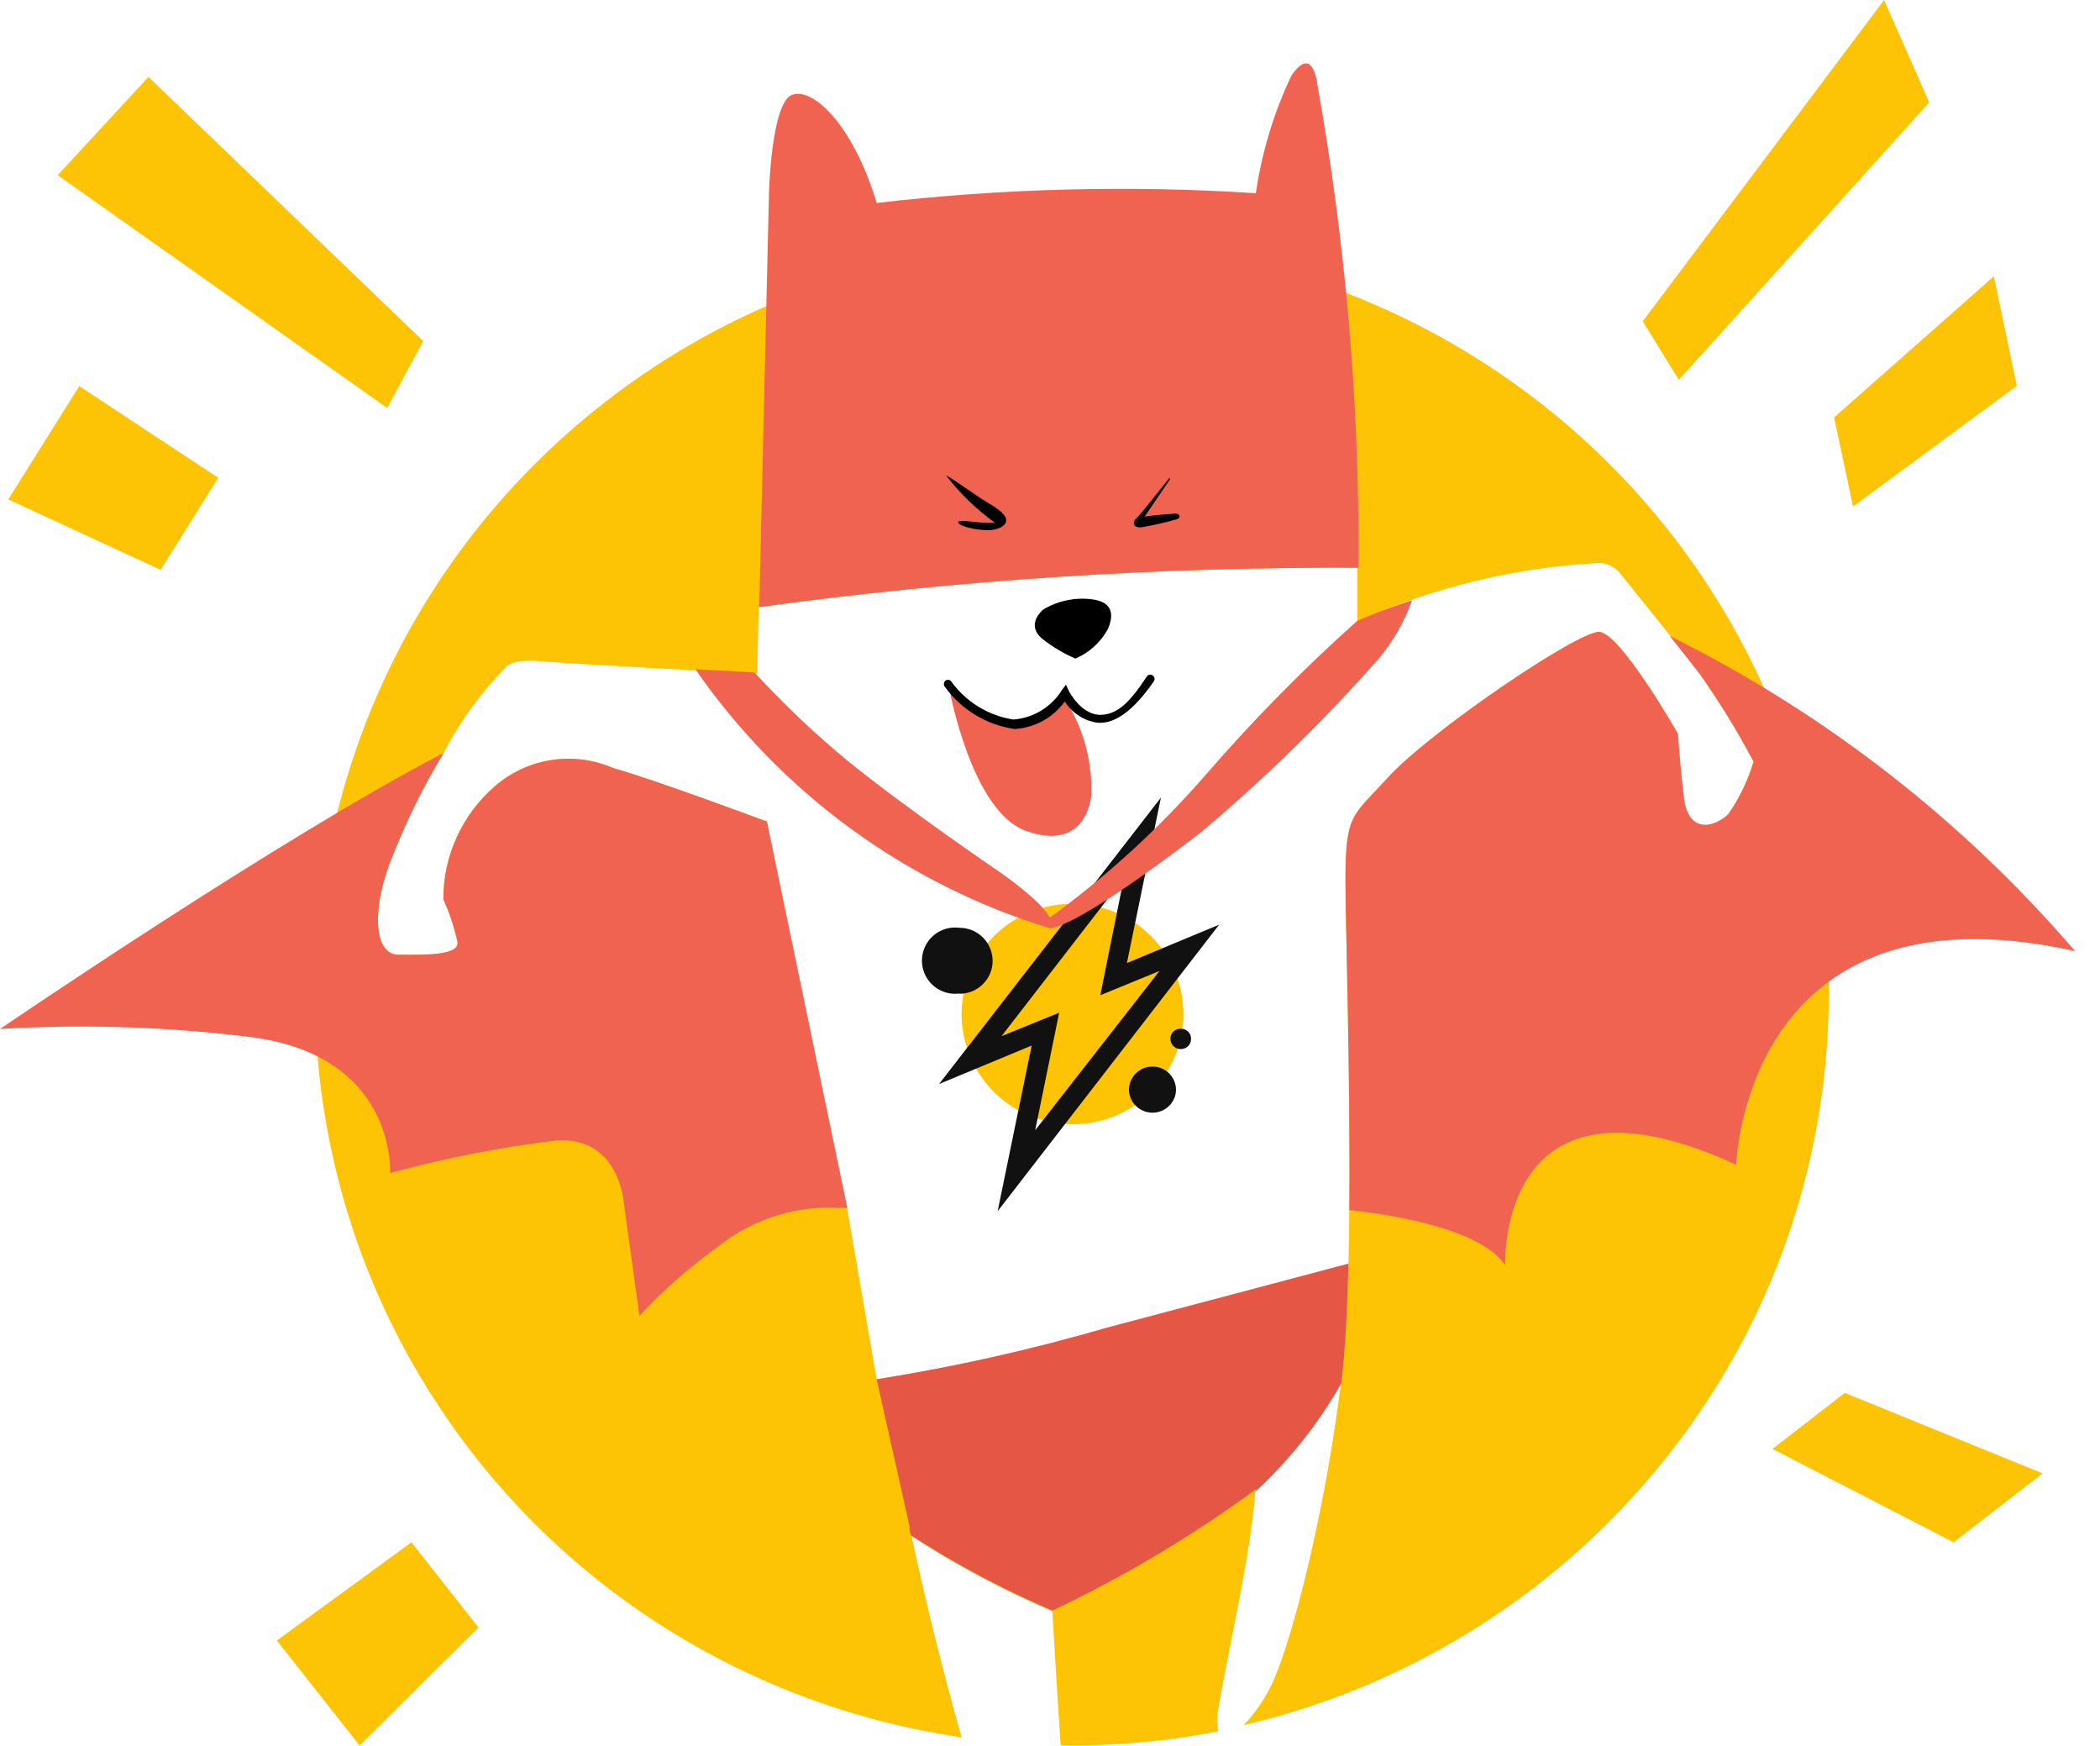
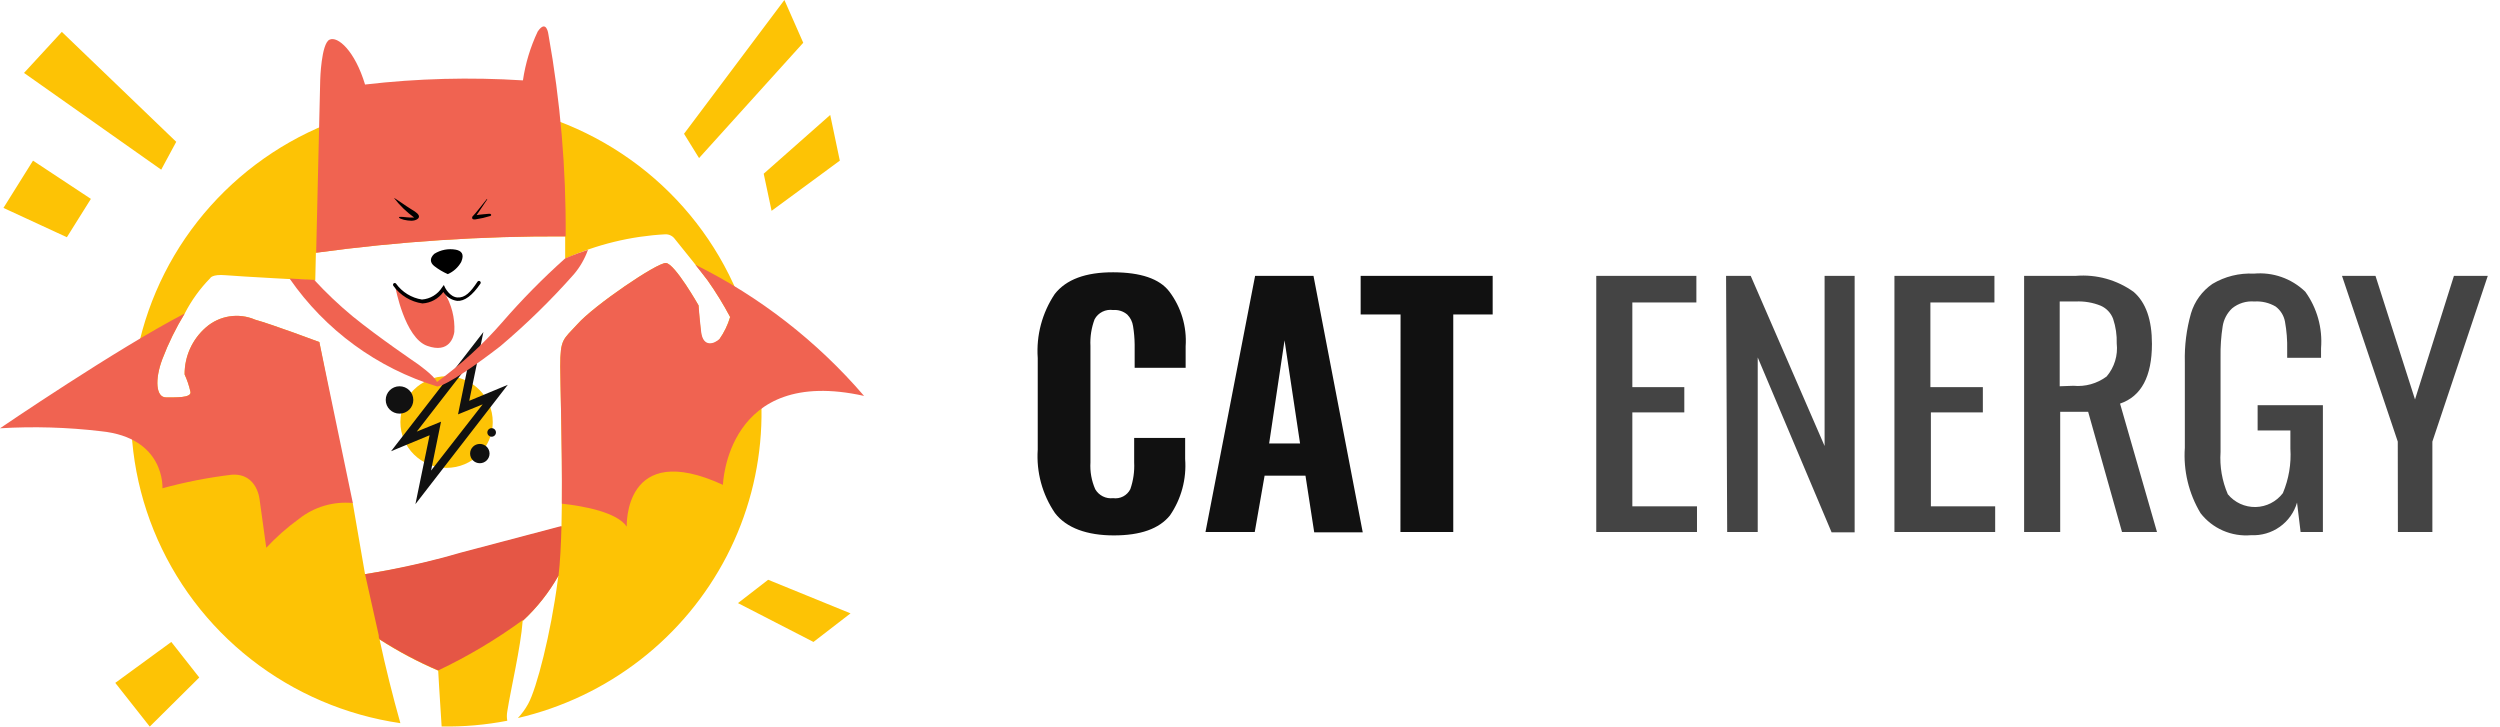
- <svg xmlns="http://www.w3.org/2000/svg" width="71" height="59" fill="none">
-   <path fill="#FDC305" d="M59.88 23.8a25.43 25.43 0 00-8.05-10.37 25.72 25.72 0 00-25.29-3.35A25.59 25.59 0 0016.03 18a25.3 25.3 0 00-3.55 25.05 25.42 25.42 0 007.9 10.49 25.72 25.72 0 0012.13 5.18c-.58-2.07-1.17-4.36-1.69-6.8 1.51.98 3.1 1.83 4.76 2.54 0 0 .12 2.14.28 4.53 1.79.03 3.58-.13 5.33-.47a2.1 2.1 0 010-.75c.3-1.85 1.1-5.2 1.25-7.35a15.11 15.11 0 002.9-3.68l-.06.44c-.55 4.22-1.7 8.74-2.4 9.98-.23.42-.5.8-.83 1.15a25.73 25.73 0 0016.96-13.16 25.27 25.27 0 00.87-21.34zm-1.47 3.77c-.44.42-1.35.71-1.5-.58-.15-1.29-.19-2.2-.19-2.2s-1.93-3.4-2.65-3.43c-.72-.04-5.83 3.44-7.18 4.96-1.17 1.28-1.4 1.19-1.4 3.44 0 1.7.22 8.1.1 13l-8.15 2.15c-2.56.73-5.17 1.3-7.8 1.71l-1-5.78h-.14l-2.57-13.07s-3.8-1.42-5.2-1.81a3.79 3.79 0 00-4.01.62 5.03 5.03 0 00-1.73 3.82c.21.46.37.95.48 1.44.05.48-1.2.43-2 .43s-.92-1.43-.29-3.1c.5-1.3 1.1-2.54 1.82-3.72a11.78 11.78 0 012.07-2.86s.14-.34 1.25-.24c1.11.1 7.28.42 7.28.42l.05-2.25c6.7-.92 13.47-1.36 20.24-1.33v1.82a22.67 22.67 0 018.14-1.98.92.92 0 01.77.38c.34.43 2.41 2.98 2.65 3.34.67.96 1.29 1.95 1.83 2.98a6.17 6.17 0 01-.87 1.83z" />
-   <path fill="#F06351" d="M56.46 21.5l1 1.27c.68.96 1.29 1.95 1.83 2.98a6.17 6.17 0 01-.86 1.77c-.44.42-1.35.71-1.5-.58a52.31 52.31 0 01-.2-2.14s-1.94-3.4-2.66-3.44c-.72-.04-5.83 3.44-7.18 4.96-1.17 1.28-1.4 1.19-1.4 3.44 0 1.49.17 6.6.13 11.14 1.81.2 4.47.7 5.27 1.86 0 0-.29-7.12 7.81-3.39 0 0 .28-9.71 11.46-7.22a43.67 43.67 0 00-13.7-10.65zM45.93 19.2c.04-5.5-.43-11-1.4-16.4 0 0-.15-1.3-.87-.24-.6 1.26-1 2.6-1.2 3.97a71.46 71.46 0 00-12.82.33c-.82-2.72-2.22-3.96-2.89-3.64-.67.33-.75 3.26-.75 3.26l-.33 14.04c6.71-.92 13.49-1.36 20.26-1.33z" />
-   <path fill="#E55645" d="M45.35 46.74c.13-1.06.2-2.47.24-4.03l-8.15 2.16a64.43 64.43 0 01-7.8 1.75l1.11 4.96c0 .11 0 .22.07.33a32.4 32.4 0 004.76 2.53 42.48 42.48 0 006.88-4.1v.06a15.12 15.12 0 002.9-3.66z" />
-   <path fill="#000" d="M32 16.09c-.05-.1 1 .67 1.41.91.41.24.61.42.61.59 0 .17-.26.33-.62.33s-.92-.11-1-.25c-.08-.14.6 0 .94 0h.3A8.05 8.05 0 0132 16.09zM39.5 16.2s-1 1.27-1.09 1.33c-.09.06-.17.33.2.29.4-.07.81-.16 1.21-.28.11-.06.07-.2-.12-.18-.19.02-.68.05-1 .1l.85-1.25s.03-.12-.05-.01zM36.36 22.26c.47-.2.85-.55 1.1-1 .27-.65 0-.9-.45-.99-.6-.1-1.23.02-1.75.34-.39.37-.34.73 0 1 .34.26.7.48 1.1.65z" />
-   <path fill="#F06351" d="M36 23.5c-.11.23-.27.44-.46.6-.28.23-.63.36-1 .38a2.2 2.2 0 01-1.54-.44 2 2 0 01-.53-.44 1 1 0 00-.36-.25s.75 4.08 2.57 4.73c1.82.66 2.16-.75 2.21-1.13a5.55 5.55 0 00-.82-3.21c0-.3-.02-.1-.07-.23z" />
-   <path fill="#000" d="M34.3 24.64a3.52 3.52 0 01-2.35-1.42.15.15 0 010-.2.14.14 0 01.16-.03l.04.03a3.2 3.2 0 002.11 1.3 2.12 2.12 0 001.64-.99l.14-.19.1.22s.38.75 1 .8c.62.03 1.06-.42 1.63-1.29a.14.14 0 01.2-.04.14.14 0 01.04.2c-.67.97-1.3 1.44-1.89 1.4a1.56 1.56 0 01-1.12-.72 2.25 2.25 0 01-1.7.93z" />
-   <path fill="#FDC305" d="M36.26 38a3.73 3.73 0 003.75-3.73 3.73 3.73 0 00-3.75-3.72 3.73 3.73 0 00-3.75 3.72A3.73 3.73 0 0036.26 38z" />
-   <path fill="#111" d="M41.23 31.25l-3.13 1.3 1.15-5.59-7.5 9.68 3.13-1.3-1.15 5.6 7.5-9.7zm-7.39 3.8L38 29.67l-.8 3.97 2-.82-4.2 5.38.81-3.97-1.97.8zM32.44 33.59c.62 0 1.12-.5 1.12-1.11 0-.62-.5-1.12-1.12-1.12a1.12 1.12 0 100 2.22zM38.96 37.61c.44 0 .8-.35.8-.78a.79.79 0 00-.8-.78.79.79 0 00-.79.78c0 .43.36.78.8.78zM39.92 35.46c.2 0 .35-.15.35-.35 0-.19-.15-.34-.35-.34-.2 0-.35.15-.35.34 0 .2.16.35.35.35z" />
-   <path fill="#F06351" d="M45.88 20.99a57.22 57.22 0 00-5.09 5.17 31.79 31.79 0 01-5.3 4.86c-.23-.53-1.64-1.51-1.64-1.51s-3.14-2.13-5.2-3.8a31.78 31.78 0 01-3.14-2.98l-2-.11a22.62 22.62 0 0012 8.76c.86-.13 3.28-1.85 5.1-3.25a57.44 57.44 0 006-5.86c.49-.59.88-1.26 1.13-1.98-1.14.37-1.86.7-1.86.7z" />
-   <path fill="#FDC305" d="M65.22 3.47l-8.46 9.37-1.22-1.98L63.7 0l1.53 3.47zM62.65 17.12l5.54-4.08-.78-3.7-5.4 4.77.64 3.01zM59.92 48.97l6.13 3.16 3.01-2.33-6.69-2.72-2.45 1.9zM1.95 5.92L5.02 2.6l9.29 8.93-1.22 2.26L1.95 5.92zM7.38 16.15l-4.7-3.1-2.4 3.83 5.15 2.38 1.95-3.11zM13.91 52.13l-4.55 3.32 2.8 3.55 4.02-3.99-2.27-2.88z" />
-   <path fill="#F06351" d="M25.93 27.77s-3.8-1.42-5.2-1.81a3.79 3.79 0 00-4 .62 5.03 5.03 0 00-1.74 3.82c.21.46.37.95.48 1.44.05.48-1.2.43-2 .43s-.92-1.43-.29-3.1c.5-1.3 1.1-2.54 1.82-3.72-5.45 2.82-15 9.33-15 9.33a46.2 46.2 0 018.19.24c5.25.52 5 4.63 5 4.63 1.85-.5 3.73-.88 5.63-1.1 2.12-.14 2.27 2.1 2.27 2.1l.53 3.83c.8-.87 1.7-1.65 2.65-2.34a6.1 6.1 0 014.38-1.3l-2.72-13.07z" />
+ <svg xmlns="http://www.w3.org/2000/svg" width="203" height="59" fill="none">
+   <path fill="#FDC305" d="M59.883 23.806A25.43 25.43 0 0051.83 13.43a25.725 25.725 0 00-12.193-5.02 25.804 25.804 0 00-13.093 1.671 25.59 25.59 0 00-10.515 7.916 25.296 25.296 0 00-5.144 12.06 25.212 25.212 0 001.595 12.997 25.423 25.423 0 007.909 10.484 25.719 25.719 0 0012.122 5.184 113.04 113.04 0 01-1.69-6.794 32.41 32.41 0 004.76 2.529s.12 2.142.28 4.533c1.789.03 3.575-.126 5.33-.466a2.104 2.104 0 010-.754c.29-1.855 1.09-5.198 1.25-7.35a15.114 15.114 0 002.9-3.68l-.06.436c-.55 4.226-1.7 8.74-2.4 9.989a5.536 5.536 0 01-.83 1.14 25.73 25.73 0 009.941-4.727 25.48 25.48 0 007.021-8.43 25.252 25.252 0 00.87-21.341zm-1.47 3.76c-.44.426-1.35.714-1.5-.576-.15-1.29-.19-2.192-.19-2.192s-1.93-3.402-2.65-3.442c-.72-.04-5.831 3.442-7.181 4.96-1.17 1.28-1.4 1.19-1.4 3.442 0 1.696.22 8.104.1 13.004l-8.15 2.153a64.47 64.47 0 01-7.801 1.706l-1-5.783h-.14l-2.57-13.064s-3.81-1.428-5.21-1.815a3.788 3.788 0 00-4 .625 5.031 5.031 0 00-1.285 1.722 4.995 4.995 0 00-.446 2.097c.212.46.373.943.48 1.438.05.476-1.2.426-2 .426s-.92-1.428-.29-3.104c.492-1.29 1.1-2.531 1.82-3.71a11.776 11.776 0 012.07-2.867s.14-.337 1.25-.238c1.11.1 7.28.427 7.28.427l.05-2.252a143.93 143.93 0 0120.242-1.33v1.816a22.671 22.671 0 018.14-1.984.916.916 0 01.77.387c.34.427 2.41 2.976 2.65 3.343a27.73 27.73 0 011.83 2.976 6.167 6.167 0 01-.87 1.825v.01z" />
+   <path fill="#F06351" d="M56.463 21.495c.47.595.88 1.121 1 1.28a27.75 27.75 0 011.83 2.976c-.19.63-.48 1.226-.86 1.765-.44.427-1.35.714-1.5-.575-.15-1.29-.21-2.143-.21-2.143s-1.93-3.402-2.65-3.442c-.72-.04-5.83 3.442-7.18 4.96-1.17 1.28-1.4 1.19-1.4 3.442 0 1.488.17 6.596.13 11.14 1.81.198 4.47.694 5.27 1.864 0 0-.29-7.122 7.81-3.392 0 0 .28-9.711 11.46-7.221a43.671 43.671 0 00-13.7-10.654zM45.932 19.194a89.015 89.015 0 00-1.4-16.397s-.15-1.29-.87-.238a14.057 14.057 0 00-1.2 3.968 71.46 71.46 0 00-12.82.337c-.82-2.728-2.22-3.968-2.89-3.64-.67.327-.75 3.253-.75 3.253l-.33 14.046a143.942 143.942 0 0120.26-1.33z" />
+   <path fill="#E55645" d="M45.352 46.74c.13-1.062.2-2.47.24-4.028l-8.15 2.153a64.434 64.434 0 01-7.8 1.756l1.11 4.96c0 .108 0 .218.07.327a32.398 32.398 0 004.76 2.53 42.49 42.49 0 006.88-4.098v.06a15.115 15.115 0 002.89-3.66z" />
+   <path fill="#000" d="M32.002 16.09c-.05-.1 1 .674 1.41.912.41.238.61.416.61.585 0 .169-.26.337-.62.337s-.92-.119-1-.258c-.08-.139.6 0 .94 0h.29a8.052 8.052 0 01-1.63-1.577zM39.502 16.198s-1 1.27-1.09 1.33c-.09.059-.17.337.19.287a8.146 8.146 0 001.22-.278c.11-.06.07-.198-.12-.178-.19.02-.68.05-1 .109l.85-1.26s.03-.119-.05-.01zM36.362 22.259a2.293 2.293 0 001.09-.992c.28-.655 0-.903-.44-.992-.606-.11-1.23.01-1.75.337-.39.367-.34.724 0 .992a5.17 5.17 0 001.1.655z" />
+   <path fill="#F06351" d="M36.002 23.509c-.115.225-.271.427-.46.595-.285.227-.635.36-1 .377a2.193 2.193 0 01-1.54-.437 1.995 1.995 0 01-.53-.446 1.002 1.002 0 00-.36-.248s.75 4.077 2.57 4.731c1.82.655 2.16-.753 2.21-1.13a5.55 5.55 0 00-.82-3.214c0-.298-.02-.1-.07-.228z" />
+   <path fill="#000" d="M34.301 24.64a3.52 3.52 0 01-2.35-1.419.148.148 0 010-.198.14.14 0 01.155-.031.14.14 0 01.045.03 3.209 3.209 0 002.11 1.3 2.121 2.121 0 001.64-.992l.14-.188.1.218s.38.754 1 .794c.62.04 1.06-.417 1.63-1.28a.144.144 0 01.2-.04.143.143 0 01.04.199c-.666.972-1.296 1.438-1.89 1.398a1.557 1.557 0 01-1.12-.724 2.254 2.254 0 01-1.7.933z" />
+   <path fill="#FDC305" d="M36.262 37.99c2.07 0 3.75-1.665 3.75-3.719s-1.68-3.72-3.75-3.72c-2.072 0-3.75 1.666-3.75 3.72 0 2.054 1.678 3.72 3.75 3.72z" />
+   <path fill="#111" d="M41.232 31.246l-3.13 1.3 1.15-5.585-7.5 9.68 3.13-1.298-1.15 5.594 7.5-9.691zm-7.39 3.799l4.16-5.366-.81 3.967 2-.813-4.19 5.376.81-3.968-1.97.804zM32.441 33.587c.62 0 1.12-.498 1.12-1.111 0-.614-.5-1.111-1.12-1.111-.618 0-1.12.497-1.12 1.11 0 .614.502 1.112 1.12 1.112zM38.962 37.614c.436 0 .79-.35.79-.784a.787.787 0 00-.79-.783c-.436 0-.79.35-.79.783 0 .433.354.784.79.784zM39.922 35.462c.193 0 .35-.156.35-.348a.349.349 0 00-.35-.347.349.349 0 00-.35.347c0 .192.157.348.35.348z" />
+   <path fill="#F06351" d="M45.882 20.99a57.219 57.219 0 00-5.09 5.167 31.79 31.79 0 01-5.31 4.86c-.22-.525-1.63-1.507-1.63-1.507s-3.14-2.133-5.2-3.81a31.78 31.78 0 01-3.14-2.975l-2-.109a22.62 22.62 0 0012 8.769c.86-.14 3.28-1.855 5.09-3.254a57.44 57.44 0 006-5.862 6.314 6.314 0 001.14-1.984c-1.14.377-1.86.704-1.86.704z" />
+   <path fill="#FDC305" d="M65.223 3.472l-8.46 9.364-1.22-1.974L63.693 0l1.53 3.472zM62.653 17.12l5.54-4.076-.78-3.71-5.4 4.771.64 3.016zM59.923 48.972l6.13 3.154 3.01-2.321-6.69-2.728-2.45 1.895zM1.95 5.922l3.07-3.333 9.29 8.927-1.22 2.262L1.95 5.922zM7.38 16.149l-4.7-3.105-2.4 3.839 5.15 2.38 1.95-3.114zM13.91 52.126l-4.55 3.323L12.16 59l4.02-3.988-2.27-2.886z" />
+   <path fill="#F06351" d="M25.931 27.774s-3.81-1.428-5.21-1.815a3.788 3.788 0 00-4 .625 5.032 5.032 0 00-1.285 1.722 4.994 4.994 0 00-.445 2.097c.211.46.372.943.48 1.438.05.476-1.2.426-2 .426s-.92-1.428-.29-3.104c.491-1.29 1.1-2.531 1.82-3.71C9.55 28.27 0 34.777 0 34.777a46.196 46.196 0 018.19.238c5.25.526 5 4.632 5 4.632a38.924 38.924 0 015.63-1.1c2.121-.14 2.271 2.102 2.271 2.102l.53 3.83a18.248 18.248 0 012.65-2.342 6.095 6.095 0 014.38-1.29l-2.72-13.073z" />
+   <path fill="#111" d="M85.664 41.661a8.174 8.174 0 01-1.4-5.148v-7.44a8.301 8.301 0 011.38-5.197c.927-1.184 2.51-1.773 4.75-1.766 2.24.007 3.757.526 4.55 1.558a6.628 6.628 0 011.33 4.453v1.746h-4.14v-1.895a9.84 9.84 0 00-.13-1.488 1.661 1.661 0 00-.47-.942 1.565 1.565 0 00-1.15-.367 1.47 1.47 0 00-.868.137 1.455 1.455 0 00-.632.607 5.386 5.386 0 00-.34 2.182v9.444a4.707 4.707 0 00.39 2.182 1.476 1.476 0 001.45.724c.282.04.569-.01.82-.142.252-.132.455-.34.58-.592a5.75 5.75 0 00.31-2.172V35.56h4.14v1.716a7.147 7.147 0 01-1.23 4.572c-.88 1.092-2.4 1.627-4.56 1.627-2.16 0-3.85-.595-4.78-1.815zM101.915 22.398h4.74l4 20.83h-3.94l-.71-4.602h-3.32l-.8 4.573h-4l4.03-20.801zm3.65 13.61l-1.26-8.373-1.25 8.372h2.51zM113.725 25.532h-3.24v-3.134h10.72v3.134h-3.2V43.2h-4.29l.01-17.667z" />
+   <path fill="#444" d="M129.616 22.398h8.13v2.162h-5.2v6.874h4.22v2.054h-4.22v7.627h5.25V43.2h-8.18V22.398zM140.157 22.398h2l6 13.817V22.398h2.44v20.83h-1.87l-6-14.204v14.175h-2.48l-.09-20.801zM153.828 22.398h8.12v2.162h-5.2v6.874h4.26v2.054h-4.22v7.627h5.22V43.2h-8.18V22.398zM164.358 22.398h4.22a7.042 7.042 0 014.67 1.3c1 .862 1.49 2.27 1.49 4.225 0 2.645-.863 4.262-2.59 4.85l3 10.426h-2.84l-2.75-9.761h-2.27v9.76h-2.93v-20.8zm4 8.927a3.891 3.891 0 002.7-.754 3.536 3.536 0 00.82-2.688 5.76 5.76 0 00-.29-1.984 1.883 1.883 0 00-1-1.071 4.794 4.794 0 00-2.05-.347h-1.29v6.884l1.11-.04zM178.679 41.661a9.113 9.113 0 01-1.27-5.307v-6.943a13.27 13.27 0 01.5-3.968 4.443 4.443 0 011.74-2.39 5.947 5.947 0 013.36-.834 5.298 5.298 0 014.18 1.468 6.904 6.904 0 011.28 4.593v.774h-2.75v-.645a11.309 11.309 0 00-.18-2.301 1.98 1.98 0 00-.76-1.22 3.02 3.02 0 00-1.72-.407 2.534 2.534 0 00-1.81.555 2.53 2.53 0 00-.77 1.468 14.484 14.484 0 00-.17 2.47v7.727a7.39 7.39 0 00.59 3.432 2.85 2.85 0 004.47-.09 7.994 7.994 0 00.61-3.62v-1.467h-2.66v-2.054h5.3V43.2h-1.81l-.29-2.391a3.661 3.661 0 01-1.4 1.969 3.71 3.71 0 01-2.33.68 4.698 4.698 0 01-2.288-.375 4.656 4.656 0 01-1.822-1.42zM194.699 35.858l-4.53-13.46h2.72l3.21 10.038 3.16-10.038h2.75l-4.5 13.46v7.34h-2.8l-.01-7.34z" />
</svg>
